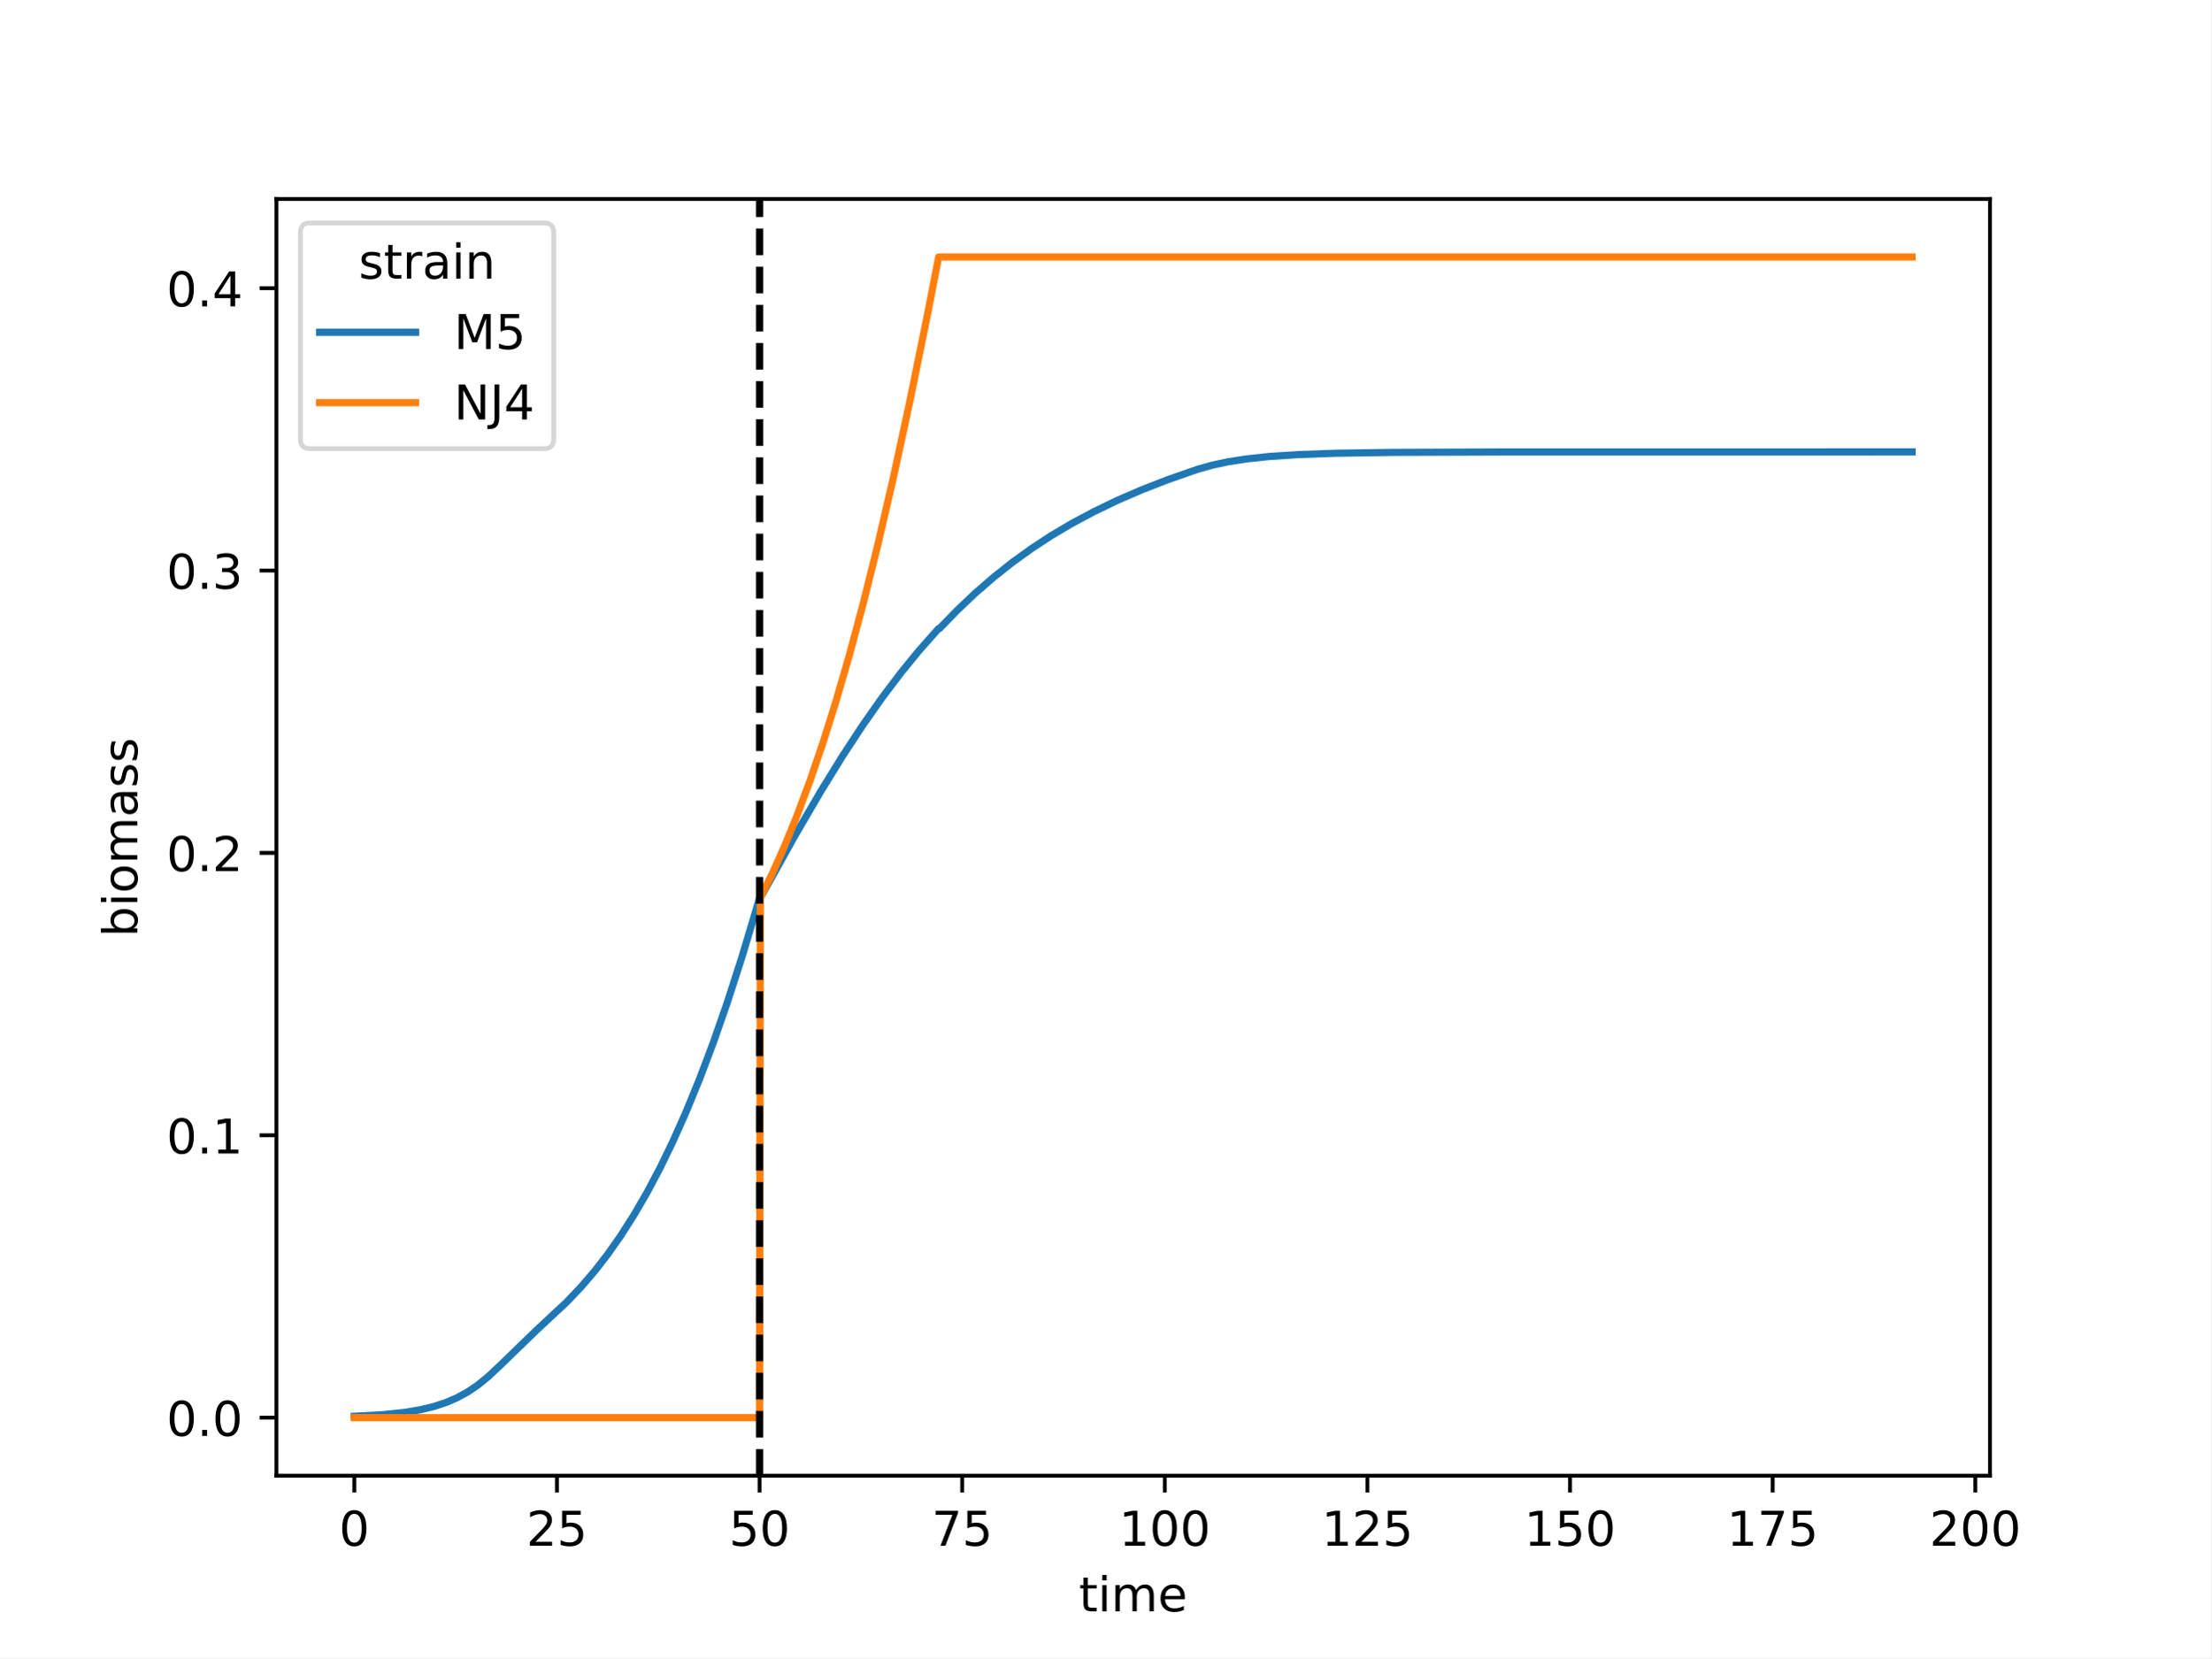
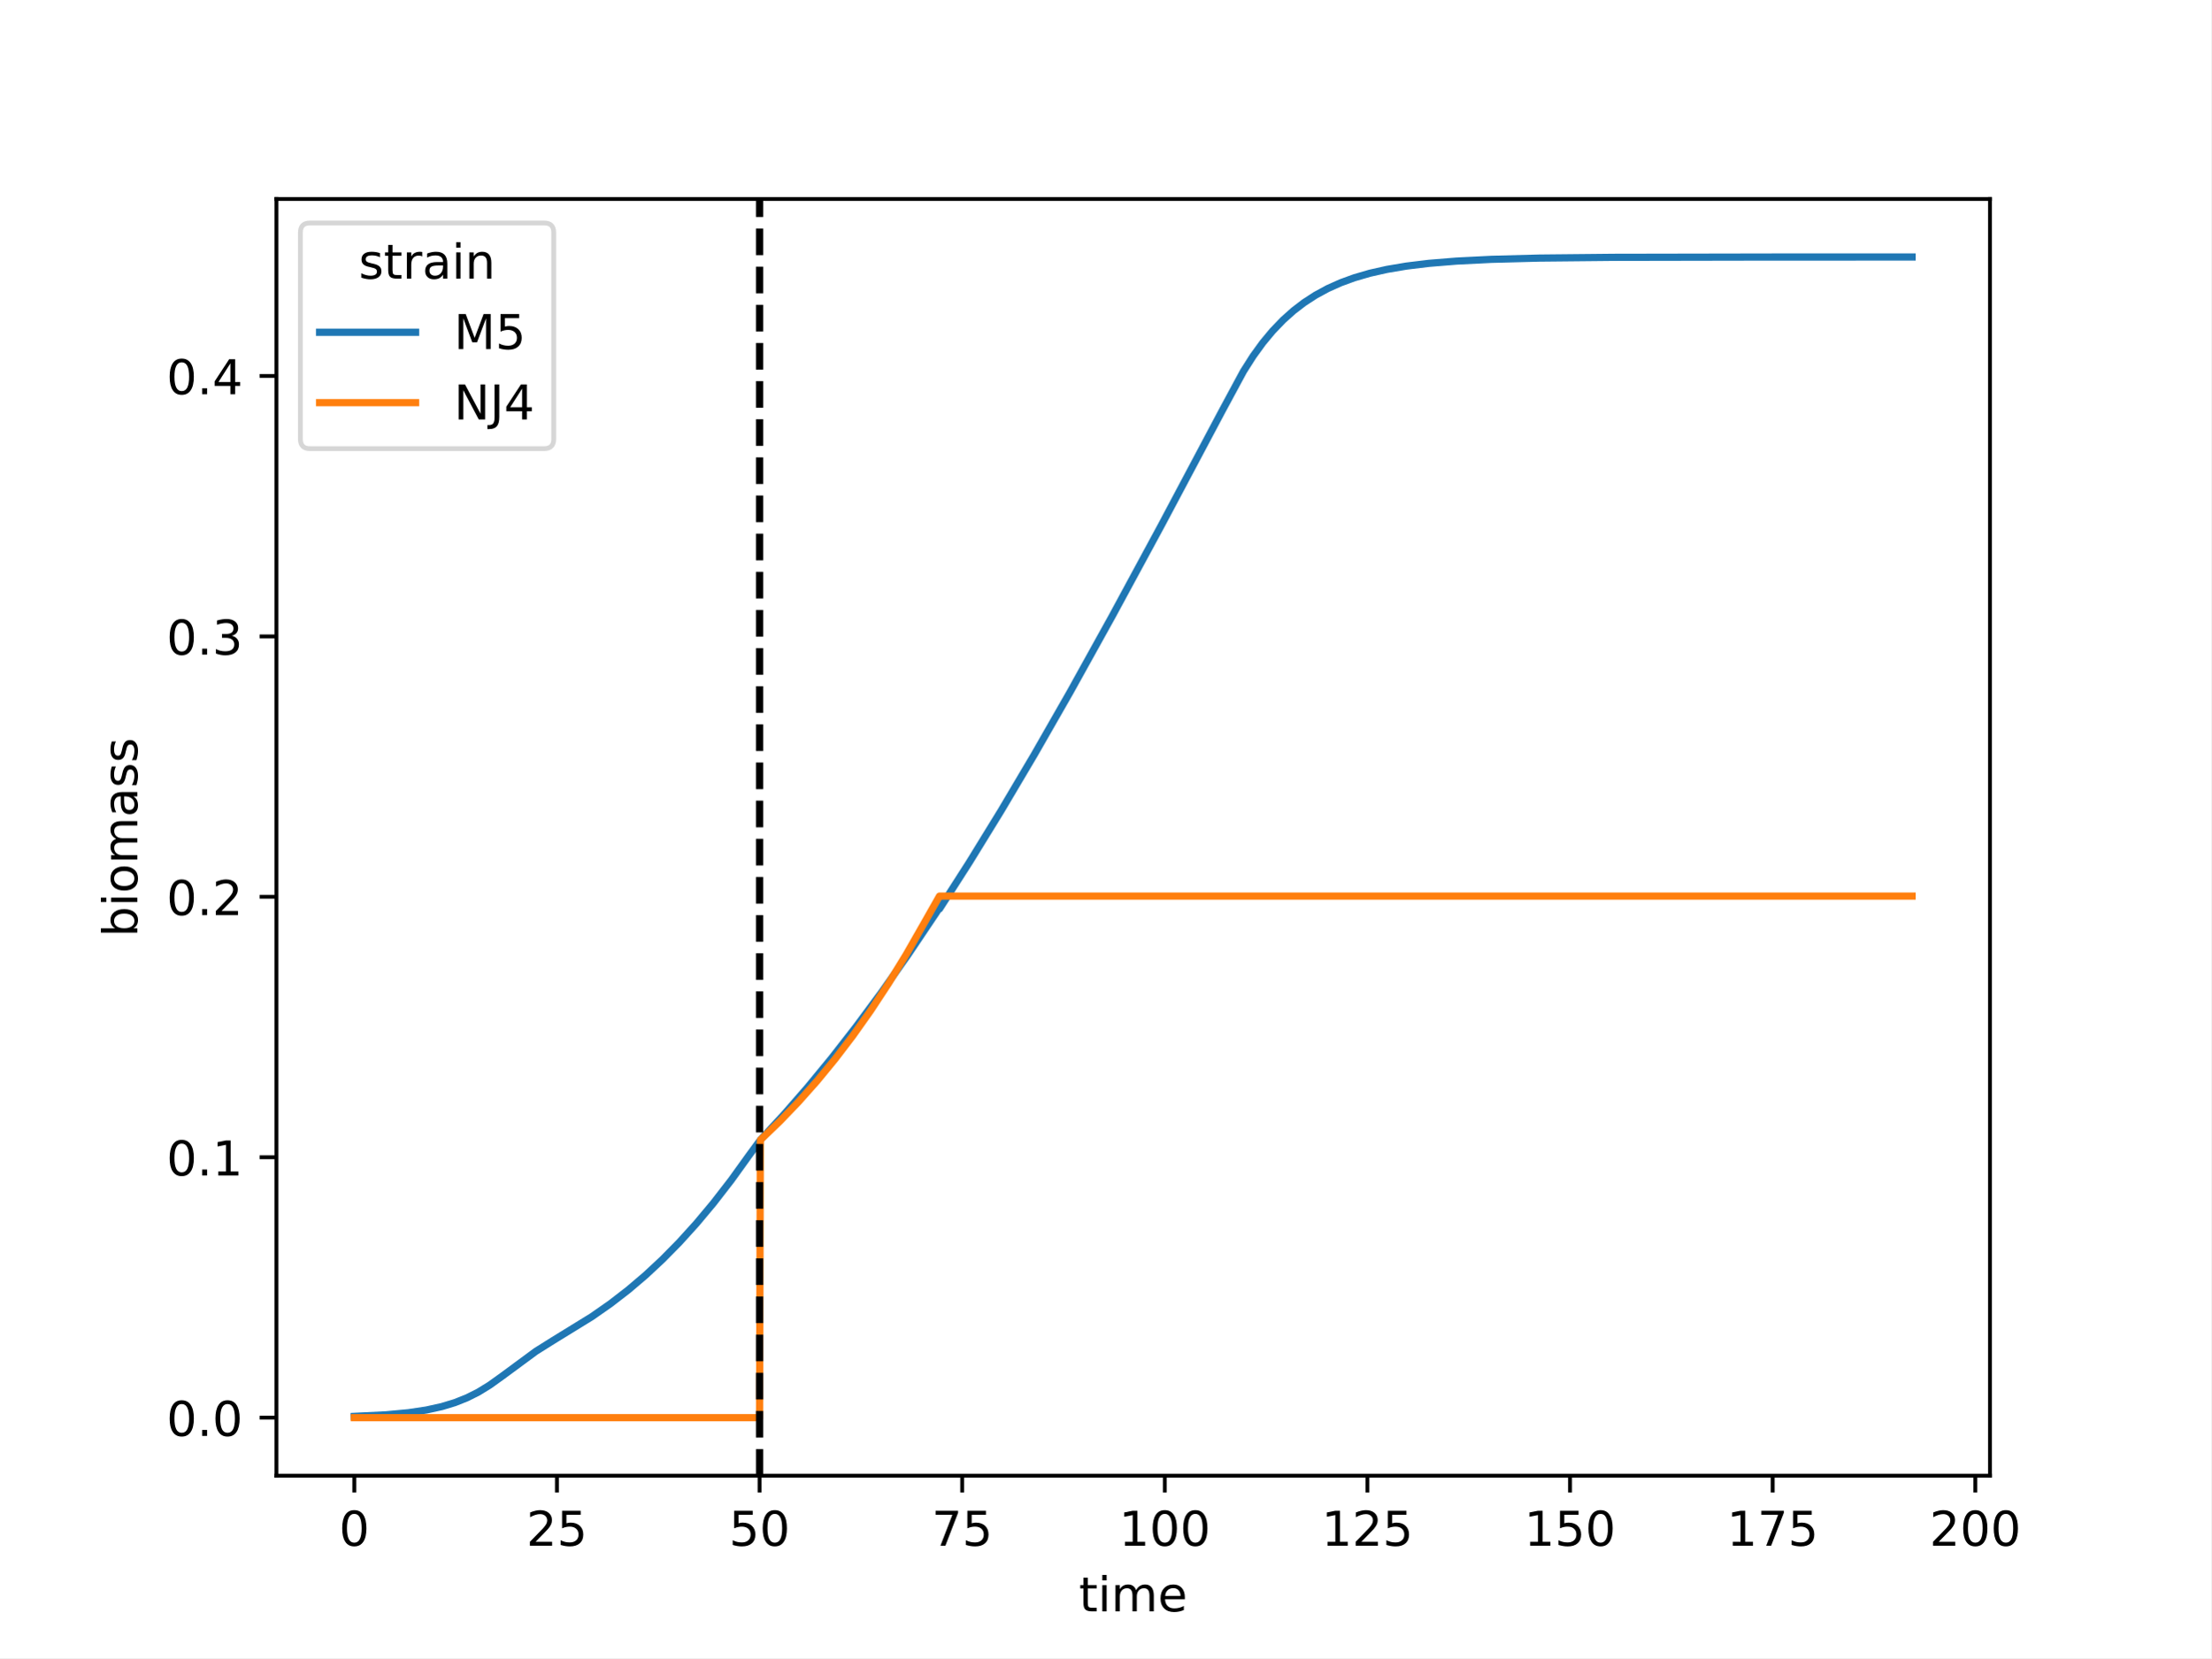
<svg xmlns="http://www.w3.org/2000/svg" xmlns:xlink="http://www.w3.org/1999/xlink" width="460.8pt" height="345.6pt" viewBox="0 0 460.8 345.6" version="1.1">
  <defs>
    <style type="text/css">*{stroke-linejoin: round; stroke-linecap: butt}</style>
  </defs>
  <g id="figure_1">
    <g id="patch_1">
      <path d="M 0 345.6  L 460.8 345.6  L 460.8 0  L 0 0  z " style="fill: #ffffff" />
    </g>
    <g id="axes_1">
      <g id="patch_2">
        <path d="M 57.6 307.584  L 414.72 307.584  L 414.72 41.472  L 57.6 41.472  z " style="fill: #ffffff" />
      </g>
      <g id="PolyCollection_1" />
      <g id="PolyCollection_2" />
      <g id="matplotlib.axis_1">
        <g id="xtick_1">
          <g id="line2d_1">
            <defs>
-               <path id="mce22912a58" d="M 0 0  L 0 3.5  " style="stroke: #000000; stroke-width: 0.8" />
-             </defs>
-             <g>
-               <use xlink:href="#mce22912a58" x="73.833" y="307.584" style="stroke: #000000; stroke-width: 0.8" />
+               <path id="m286e9ee985" d="M 0 0  L 0 3.5  " style="stroke: #000000; stroke-width: 0.8" />
+             </defs>
+             <g>
+               <use xlink:href="#m286e9ee985" x="73.833" y="307.584" style="stroke: #000000; stroke-width: 0.8" />
            </g>
          </g>
          <g id="text_1">
            <g transform="translate(70.65148 322.1824) scale(0.1 -0.1)">
              <defs>
                <path id="DejaVuSans-30" d="M 2034 4250  Q 1547 4250 1301 3770  Q 1056 3291 1056 2328  Q 1056 1369 1301 889  Q 1547 409 2034 409  Q 2525 409 2770 889  Q 3016 1369 3016 2328  Q 3016 3291 2770 3770  Q 2525 4250 2034 4250  z M 2034 4750  Q 2819 4750 3233 4129  Q 3647 3509 3647 2328  Q 3647 1150 3233 529  Q 2819 -91 2034 -91  Q 1250 -91 836 529  Q 422 1150 422 2328  Q 422 3509 836 4129  Q 1250 4750 2034 4750  z " transform="scale(0.015625)" />
              </defs>
              <use xlink:href="#DejaVuSans-30" />
            </g>
          </g>
        </g>
        <g id="xtick_2">
          <g id="line2d_2">
            <g>
-               <use xlink:href="#mce22912a58" x="116.061" y="307.584" style="stroke: #000000; stroke-width: 0.8" />
+               <use xlink:href="#m286e9ee985" x="116.061" y="307.584" style="stroke: #000000; stroke-width: 0.8" />
            </g>
          </g>
          <g id="text_2">
            <g transform="translate(109.699 322.1824) scale(0.1 -0.1)">
              <defs>
                <path id="DejaVuSans-32" d="M 1228 531  L 3431 531  L 3431 0  L 469 0  L 469 531  Q 828 903 1448 1529  Q 2069 2156 2228 2338  Q 2531 2678 2651 2914  Q 2772 3150 2772 3378  Q 2772 3750 2511 3984  Q 2250 4219 1831 4219  Q 1534 4219 1204 4116  Q 875 4013 500 3803  L 500 4441  Q 881 4594 1212 4672  Q 1544 4750 1819 4750  Q 2544 4750 2975 4387  Q 3406 4025 3406 3419  Q 3406 3131 3298 2873  Q 3191 2616 2906 2266  Q 2828 2175 2409 1742  Q 1991 1309 1228 531  z " transform="scale(0.015625)" />
                <path id="DejaVuSans-35" d="M 691 4666  L 3169 4666  L 3169 4134  L 1269 4134  L 1269 2991  Q 1406 3038 1543 3061  Q 1681 3084 1819 3084  Q 2600 3084 3056 2656  Q 3513 2228 3513 1497  Q 3513 744 3044 326  Q 2575 -91 1722 -91  Q 1428 -91 1123 -41  Q 819 9 494 109  L 494 744  Q 775 591 1075 516  Q 1375 441 1709 441  Q 2250 441 2565 725  Q 2881 1009 2881 1497  Q 2881 1984 2565 2268  Q 2250 2553 1709 2553  Q 1456 2553 1204 2497  Q 953 2441 691 2322  L 691 4666  z " transform="scale(0.015625)" />
              </defs>
              <use xlink:href="#DejaVuSans-32" />
              <use xlink:href="#DejaVuSans-35" x="63.623" />
            </g>
          </g>
        </g>
        <g id="xtick_3">
          <g id="line2d_3">
            <g>
-               <use xlink:href="#mce22912a58" x="158.29" y="307.584" style="stroke: #000000; stroke-width: 0.8" />
+               <use xlink:href="#m286e9ee985" x="158.29" y="307.584" style="stroke: #000000; stroke-width: 0.8" />
            </g>
          </g>
          <g id="text_3">
            <g transform="translate(151.9277 322.1824) scale(0.1 -0.1)">
              <use xlink:href="#DejaVuSans-35" />
              <use xlink:href="#DejaVuSans-30" x="63.623" />
            </g>
          </g>
        </g>
        <g id="xtick_4">
          <g id="line2d_4">
            <g>
-               <use xlink:href="#mce22912a58" x="200.519" y="307.584" style="stroke: #000000; stroke-width: 0.8" />
+               <use xlink:href="#m286e9ee985" x="200.519" y="307.584" style="stroke: #000000; stroke-width: 0.8" />
            </g>
          </g>
          <g id="text_4">
            <g transform="translate(194.1564 322.1824) scale(0.1 -0.1)">
              <defs>
                <path id="DejaVuSans-37" d="M 525 4666  L 3525 4666  L 3525 4397  L 1831 0  L 1172 0  L 2766 4134  L 525 4134  L 525 4666  z " transform="scale(0.015625)" />
              </defs>
              <use xlink:href="#DejaVuSans-37" />
              <use xlink:href="#DejaVuSans-35" x="63.623" />
            </g>
          </g>
        </g>
        <g id="xtick_5">
          <g id="line2d_5">
            <g>
-               <use xlink:href="#mce22912a58" x="242.748" y="307.584" style="stroke: #000000; stroke-width: 0.8" />
+               <use xlink:href="#m286e9ee985" x="242.748" y="307.584" style="stroke: #000000; stroke-width: 0.8" />
            </g>
          </g>
          <g id="text_5">
            <g transform="translate(233.2039 322.1824) scale(0.1 -0.1)">
              <defs>
                <path id="DejaVuSans-31" d="M 794 531  L 1825 531  L 1825 4091  L 703 3866  L 703 4441  L 1819 4666  L 2450 4666  L 2450 531  L 3481 531  L 3481 0  L 794 0  L 794 531  z " transform="scale(0.015625)" />
              </defs>
              <use xlink:href="#DejaVuSans-31" />
              <use xlink:href="#DejaVuSans-30" x="63.623" />
              <use xlink:href="#DejaVuSans-30" x="127.246" />
            </g>
          </g>
        </g>
        <g id="xtick_6">
          <g id="line2d_6">
            <g>
-               <use xlink:href="#mce22912a58" x="284.976" y="307.584" style="stroke: #000000; stroke-width: 0.8" />
+               <use xlink:href="#m286e9ee985" x="284.976" y="307.584" style="stroke: #000000; stroke-width: 0.8" />
            </g>
          </g>
          <g id="text_6">
            <g transform="translate(275.4327 322.1824) scale(0.1 -0.1)">
              <use xlink:href="#DejaVuSans-31" />
              <use xlink:href="#DejaVuSans-32" x="63.623" />
              <use xlink:href="#DejaVuSans-35" x="127.246" />
            </g>
          </g>
        </g>
        <g id="xtick_7">
          <g id="line2d_7">
            <g>
-               <use xlink:href="#mce22912a58" x="327.205" y="307.584" style="stroke: #000000; stroke-width: 0.8" />
+               <use xlink:href="#m286e9ee985" x="327.205" y="307.584" style="stroke: #000000; stroke-width: 0.8" />
            </g>
          </g>
          <g id="text_7">
            <g transform="translate(317.6614 322.1824) scale(0.1 -0.1)">
              <use xlink:href="#DejaVuSans-31" />
              <use xlink:href="#DejaVuSans-35" x="63.623" />
              <use xlink:href="#DejaVuSans-30" x="127.246" />
            </g>
          </g>
        </g>
        <g id="xtick_8">
          <g id="line2d_8">
            <g>
-               <use xlink:href="#mce22912a58" x="369.434" y="307.584" style="stroke: #000000; stroke-width: 0.8" />
+               <use xlink:href="#m286e9ee985" x="369.434" y="307.584" style="stroke: #000000; stroke-width: 0.8" />
            </g>
          </g>
          <g id="text_8">
            <g transform="translate(359.8902 322.1824) scale(0.1 -0.1)">
              <use xlink:href="#DejaVuSans-31" />
              <use xlink:href="#DejaVuSans-37" x="63.623" />
              <use xlink:href="#DejaVuSans-35" x="127.246" />
            </g>
          </g>
        </g>
        <g id="xtick_9">
          <g id="line2d_9">
            <g>
-               <use xlink:href="#mce22912a58" x="411.663" y="307.584" style="stroke: #000000; stroke-width: 0.8" />
+               <use xlink:href="#m286e9ee985" x="411.663" y="307.584" style="stroke: #000000; stroke-width: 0.8" />
            </g>
          </g>
          <g id="text_9">
            <g transform="translate(402.1189 322.1824) scale(0.1 -0.1)">
              <use xlink:href="#DejaVuSans-32" />
              <use xlink:href="#DejaVuSans-30" x="63.623" />
              <use xlink:href="#DejaVuSans-30" x="127.246" />
            </g>
          </g>
        </g>
        <g id="text_10">
          <g transform="translate(224.8639 335.8606) scale(0.1 -0.1)">
            <defs>
              <path id="DejaVuSans-74" d="M 1172 4494  L 1172 3500  L 2356 3500  L 2356 3053  L 1172 3053  L 1172 1153  Q 1172 725 1289 603  Q 1406 481 1766 481  L 2356 481  L 2356 0  L 1766 0  Q 1100 0 847 248  Q 594 497 594 1153  L 594 3053  L 172 3053  L 172 3500  L 594 3500  L 594 4494  L 1172 4494  z " transform="scale(0.015625)" />
              <path id="DejaVuSans-69" d="M 603 3500  L 1178 3500  L 1178 0  L 603 0  L 603 3500  z M 603 4863  L 1178 4863  L 1178 4134  L 603 4134  L 603 4863  z " transform="scale(0.015625)" />
              <path id="DejaVuSans-6d" d="M 3328 2828  Q 3544 3216 3844 3400  Q 4144 3584 4550 3584  Q 5097 3584 5394 3201  Q 5691 2819 5691 2113  L 5691 0  L 5113 0  L 5113 2094  Q 5113 2597 4934 2840  Q 4756 3084 4391 3084  Q 3944 3084 3684 2787  Q 3425 2491 3425 1978  L 3425 0  L 2847 0  L 2847 2094  Q 2847 2600 2669 2842  Q 2491 3084 2119 3084  Q 1678 3084 1418 2786  Q 1159 2488 1159 1978  L 1159 0  L 581 0  L 581 3500  L 1159 3500  L 1159 2956  Q 1356 3278 1631 3431  Q 1906 3584 2284 3584  Q 2666 3584 2933 3390  Q 3200 3197 3328 2828  z " transform="scale(0.015625)" />
              <path id="DejaVuSans-65" d="M 3597 1894  L 3597 1613  L 953 1613  Q 991 1019 1311 708  Q 1631 397 2203 397  Q 2534 397 2845 478  Q 3156 559 3463 722  L 3463 178  Q 3153 47 2828 -22  Q 2503 -91 2169 -91  Q 1331 -91 842 396  Q 353 884 353 1716  Q 353 2575 817 3079  Q 1281 3584 2069 3584  Q 2775 3584 3186 3129  Q 3597 2675 3597 1894  z M 3022 2063  Q 3016 2534 2758 2815  Q 2500 3097 2075 3097  Q 1594 3097 1305 2825  Q 1016 2553 972 2059  L 3022 2063  z " transform="scale(0.015625)" />
            </defs>
            <use xlink:href="#DejaVuSans-74" />
            <use xlink:href="#DejaVuSans-69" x="39.209" />
            <use xlink:href="#DejaVuSans-6d" x="66.992" />
            <use xlink:href="#DejaVuSans-65" x="164.404" />
          </g>
        </g>
      </g>
      <g id="matplotlib.axis_2">
        <g id="ytick_1">
          <g id="line2d_10">
            <defs>
-               <path id="m9ebeabb5bf" d="M 0 0  L -3.5 0  " style="stroke: #000000; stroke-width: 0.8" />
-             </defs>
-             <g>
-               <use xlink:href="#m9ebeabb5bf" x="57.6" y="295.488" style="stroke: #000000; stroke-width: 0.8" />
+               <path id="ma075851912" d="M 0 0  L -3.5 0  " style="stroke: #000000; stroke-width: 0.8" />
+             </defs>
+             <g>
+               <use xlink:href="#ma075851912" x="57.6" y="295.488" style="stroke: #000000; stroke-width: 0.8" />
            </g>
          </g>
          <g id="text_11">
            <g transform="translate(34.69687 299.2872) scale(0.1 -0.1)">
              <defs>
                <path id="DejaVuSans-2e" d="M 684 794  L 1344 794  L 1344 0  L 684 0  L 684 794  z " transform="scale(0.015625)" />
              </defs>
              <use xlink:href="#DejaVuSans-30" />
              <use xlink:href="#DejaVuSans-2e" x="63.623" />
              <use xlink:href="#DejaVuSans-30" x="95.41" />
            </g>
          </g>
        </g>
        <g id="ytick_2">
          <g id="line2d_11">
            <g>
-               <use xlink:href="#m9ebeabb5bf" x="57.6" y="236.629" style="stroke: #000000; stroke-width: 0.8" />
+               <use xlink:href="#ma075851912" x="57.6" y="241.205" style="stroke: #000000; stroke-width: 0.8" />
            </g>
          </g>
          <g id="text_12">
-             <g transform="translate(34.69687 240.4287) scale(0.1 -0.1)">
+             <g transform="translate(34.69687 245.0043) scale(0.1 -0.1)">
              <use xlink:href="#DejaVuSans-30" />
              <use xlink:href="#DejaVuSans-2e" x="63.623" />
              <use xlink:href="#DejaVuSans-31" x="95.41" />
            </g>
          </g>
        </g>
        <g id="ytick_3">
          <g id="line2d_12">
            <g>
-               <use xlink:href="#m9ebeabb5bf" x="57.6" y="177.771" style="stroke: #000000; stroke-width: 0.8" />
+               <use xlink:href="#ma075851912" x="57.6" y="186.922" style="stroke: #000000; stroke-width: 0.8" />
            </g>
          </g>
          <g id="text_13">
-             <g transform="translate(34.69687 181.5701) scale(0.1 -0.1)">
+             <g transform="translate(34.69687 190.7213) scale(0.1 -0.1)">
              <use xlink:href="#DejaVuSans-30" />
              <use xlink:href="#DejaVuSans-2e" x="63.623" />
              <use xlink:href="#DejaVuSans-32" x="95.41" />
            </g>
          </g>
        </g>
        <g id="ytick_4">
          <g id="line2d_13">
            <g>
-               <use xlink:href="#m9ebeabb5bf" x="57.6" y="118.912" style="stroke: #000000; stroke-width: 0.8" />
+               <use xlink:href="#ma075851912" x="57.6" y="132.639" style="stroke: #000000; stroke-width: 0.8" />
            </g>
          </g>
          <g id="text_14">
-             <g transform="translate(34.69687 122.7116) scale(0.1 -0.1)">
+             <g transform="translate(34.69687 136.4383) scale(0.1 -0.1)">
              <defs>
                <path id="DejaVuSans-33" d="M 2597 2516  Q 3050 2419 3304 2112  Q 3559 1806 3559 1356  Q 3559 666 3084 287  Q 2609 -91 1734 -91  Q 1441 -91 1130 -33  Q 819 25 488 141  L 488 750  Q 750 597 1062 519  Q 1375 441 1716 441  Q 2309 441 2620 675  Q 2931 909 2931 1356  Q 2931 1769 2642 2001  Q 2353 2234 1838 2234  L 1294 2234  L 1294 2753  L 1863 2753  Q 2328 2753 2575 2939  Q 2822 3125 2822 3475  Q 2822 3834 2567 4026  Q 2313 4219 1838 4219  Q 1578 4219 1281 4162  Q 984 4106 628 3988  L 628 4550  Q 988 4650 1302 4700  Q 1616 4750 1894 4750  Q 2613 4750 3031 4423  Q 3450 4097 3450 3541  Q 3450 3153 3228 2886  Q 3006 2619 2597 2516  z " transform="scale(0.015625)" />
              </defs>
              <use xlink:href="#DejaVuSans-30" />
              <use xlink:href="#DejaVuSans-2e" x="63.623" />
              <use xlink:href="#DejaVuSans-33" x="95.41" />
            </g>
          </g>
        </g>
        <g id="ytick_5">
          <g id="line2d_14">
            <g>
-               <use xlink:href="#m9ebeabb5bf" x="57.6" y="60.054" style="stroke: #000000; stroke-width: 0.8" />
+               <use xlink:href="#ma075851912" x="57.6" y="78.356" style="stroke: #000000; stroke-width: 0.8" />
            </g>
          </g>
          <g id="text_15">
-             <g transform="translate(34.69687 63.85305) scale(0.1 -0.1)">
+             <g transform="translate(34.69687 82.15538) scale(0.1 -0.1)">
              <defs>
                <path id="DejaVuSans-34" d="M 2419 4116  L 825 1625  L 2419 1625  L 2419 4116  z M 2253 4666  L 3047 4666  L 3047 1625  L 3713 1625  L 3713 1100  L 3047 1100  L 3047 0  L 2419 0  L 2419 1100  L 313 1100  L 313 1709  L 2253 4666  z " transform="scale(0.015625)" />
              </defs>
              <use xlink:href="#DejaVuSans-30" />
              <use xlink:href="#DejaVuSans-2e" x="63.623" />
              <use xlink:href="#DejaVuSans-34" x="95.41" />
            </g>
          </g>
        </g>
        <g id="text_16">
          <g transform="translate(28.61719 195.2944) rotate(-90) scale(0.1 -0.1)">
            <defs>
              <path id="DejaVuSans-62" d="M 3116 1747  Q 3116 2381 2855 2742  Q 2594 3103 2138 3103  Q 1681 3103 1420 2742  Q 1159 2381 1159 1747  Q 1159 1113 1420 752  Q 1681 391 2138 391  Q 2594 391 2855 752  Q 3116 1113 3116 1747  z M 1159 2969  Q 1341 3281 1617 3432  Q 1894 3584 2278 3584  Q 2916 3584 3314 3078  Q 3713 2572 3713 1747  Q 3713 922 3314 415  Q 2916 -91 2278 -91  Q 1894 -91 1617 61  Q 1341 213 1159 525  L 1159 0  L 581 0  L 581 4863  L 1159 4863  L 1159 2969  z " transform="scale(0.015625)" />
              <path id="DejaVuSans-6f" d="M 1959 3097  Q 1497 3097 1228 2736  Q 959 2375 959 1747  Q 959 1119 1226 758  Q 1494 397 1959 397  Q 2419 397 2687 759  Q 2956 1122 2956 1747  Q 2956 2369 2687 2733  Q 2419 3097 1959 3097  z M 1959 3584  Q 2709 3584 3137 3096  Q 3566 2609 3566 1747  Q 3566 888 3137 398  Q 2709 -91 1959 -91  Q 1206 -91 779 398  Q 353 888 353 1747  Q 353 2609 779 3096  Q 1206 3584 1959 3584  z " transform="scale(0.015625)" />
              <path id="DejaVuSans-61" d="M 2194 1759  Q 1497 1759 1228 1600  Q 959 1441 959 1056  Q 959 750 1161 570  Q 1363 391 1709 391  Q 2188 391 2477 730  Q 2766 1069 2766 1631  L 2766 1759  L 2194 1759  z M 3341 1997  L 3341 0  L 2766 0  L 2766 531  Q 2569 213 2275 61  Q 1981 -91 1556 -91  Q 1019 -91 701 211  Q 384 513 384 1019  Q 384 1609 779 1909  Q 1175 2209 1959 2209  L 2766 2209  L 2766 2266  Q 2766 2663 2505 2880  Q 2244 3097 1772 3097  Q 1472 3097 1187 3025  Q 903 2953 641 2809  L 641 3341  Q 956 3463 1253 3523  Q 1550 3584 1831 3584  Q 2591 3584 2966 3190  Q 3341 2797 3341 1997  z " transform="scale(0.015625)" />
              <path id="DejaVuSans-73" d="M 2834 3397  L 2834 2853  Q 2591 2978 2328 3040  Q 2066 3103 1784 3103  Q 1356 3103 1142 2972  Q 928 2841 928 2578  Q 928 2378 1081 2264  Q 1234 2150 1697 2047  L 1894 2003  Q 2506 1872 2764 1633  Q 3022 1394 3022 966  Q 3022 478 2636 193  Q 2250 -91 1575 -91  Q 1294 -91 989 -36  Q 684 19 347 128  L 347 722  Q 666 556 975 473  Q 1284 391 1588 391  Q 1994 391 2212 530  Q 2431 669 2431 922  Q 2431 1156 2273 1281  Q 2116 1406 1581 1522  L 1381 1569  Q 847 1681 609 1914  Q 372 2147 372 2553  Q 372 3047 722 3315  Q 1072 3584 1716 3584  Q 2034 3584 2315 3537  Q 2597 3491 2834 3397  z " transform="scale(0.015625)" />
            </defs>
            <use xlink:href="#DejaVuSans-62" />
            <use xlink:href="#DejaVuSans-69" x="63.477" />
            <use xlink:href="#DejaVuSans-6f" x="91.26" />
            <use xlink:href="#DejaVuSans-6d" x="152.441" />
            <use xlink:href="#DejaVuSans-61" x="249.854" />
            <use xlink:href="#DejaVuSans-73" x="311.133" />
            <use xlink:href="#DejaVuSans-73" x="363.232" />
          </g>
        </g>
      </g>
      <g id="line2d_15">
-         <path d="M 73.833 295.194  L 79.914 294.855  L 84.305 294.392  L 87.684 293.822  L 90.555 293.12  L 93.089 292.273  L 95.285 291.318  L 97.481 290.113  L 99.508 288.741  L 101.704 286.959  L 104.237 284.589  L 111.839 277.222  L 118.088 271.396  L 121.129 268.199  L 124 264.844  L 126.703 261.348  L 129.406 257.495  L 132.108 253.257  L 134.811 248.604  L 137.514 243.509  L 140.216 237.946  L 142.919 231.89  L 145.79 224.889  L 148.662 217.281  L 151.534 209.045  L 154.574 199.627  L 157.615 189.48  L 158.29 187.125  L 158.459 187.125  L 165.722 174.066  L 170.959 165.088  L 175.52 157.688  L 179.742 151.246  L 183.796 145.467  L 187.681 140.323  L 191.398 135.763  L 195.114 131.553  L 195.62 131.006  L 195.789 131.006  L 199.505 127.177  L 203.222 123.657  L 207.107 120.287  L 210.992 117.209  L 215.046 114.284  L 219.1 111.634  L 223.322 109.133  L 227.883 106.69  L 232.782 104.324  L 237.849 102.125  L 243.423 99.957  L 249.504 97.834  L 252.545 96.972  L 255.923 96.25  L 259.808 95.647  L 264.538 95.145  L 270.45 94.753  L 278.389 94.467  L 290.213 94.287  L 313.016 94.204  L 398.487 94.192  L 398.487 94.192  " clip-path="url(#p00d24fec18)" style="fill: none; stroke: #1f77b4; stroke-width: 1.5; stroke-linecap: square" />
+         <path d="M 73.833 295.217  L 80.42 294.895  L 85.15 294.452  L 88.866 293.891  L 92.076 293.179  L 94.778 292.357  L 97.312 291.35  L 99.677 290.163  L 102.042 288.71  L 104.744 286.771  L 111.67 281.664  L 115.217 279.436  L 123.325 274.445  L 127.21 271.733  L 130.926 268.862  L 134.473 265.846  L 138.02 262.545  L 141.568 258.943  L 145.115 255.027  L 148.662 250.787  L 152.378 245.991  L 156.094 240.828  L 158.459 237.606  L 163.358 232.319  L 168.256 226.701  L 173.324 220.542  L 178.391 214.035  L 183.627 206.953  L 189.202 199.031  L 194.945 190.482  L 195.62 189.452  L 195.789 189.452  L 202.039 179.692  L 208.627 168.976  L 215.552 157.281  L 222.985 144.289  L 231.768 128.45  L 242.072 109.403  L 254.741 85.543  L 259.132 77.402  L 261.159 74.211  L 263.186 71.418  L 265.213 68.98  L 267.409 66.695  L 269.605 64.733  L 271.801 63.055  L 274.166 61.52  L 276.7 60.143  L 279.402 58.931  L 282.274 57.883  L 285.483 56.948  L 289.03 56.147  L 293.084 55.459  L 297.814 54.883  L 303.557 54.413  L 310.82 54.05  L 320.786 53.79  L 336.327 53.632  L 369.265 53.57  L 398.487 53.568  L 398.487 53.568  " clip-path="url(#pc49d42be5f)" style="fill: none; stroke: #1f77b4; stroke-width: 1.5; stroke-linecap: square" />
      </g>
      <g id="line2d_16">
-         <path d="M 73.833 295.488  L 158.29 295.488  L 158.459 187.125  L 160.993 181.965  L 163.527 176.294  L 166.06 170.087  L 168.763 162.847  L 171.466 154.94  L 174.168 146.342  L 177.04 136.43  L 179.911 125.713  L 182.952 113.488  L 186.161 99.612  L 189.539 83.985  L 193.256 65.707  L 195.62 53.568  L 398.487 53.568  L 398.487 53.568  " clip-path="url(#p00d24fec18)" style="fill: none; stroke: #ff7f0e; stroke-width: 1.5; stroke-linecap: square" />
+         <path d="M 73.833 295.488  L 158.29 295.488  L 158.459 237.606  L 162.513 233.709  L 166.398 229.663  L 170.283 225.286  L 173.999 220.766  L 177.715 215.895  L 181.432 210.649  L 185.148 205.005  L 188.864 198.941  L 192.58 192.437  L 195.789 186.776  L 398.487 186.776  L 398.487 186.776  " clip-path="url(#pc49d42be5f)" style="fill: none; stroke: #ff7f0e; stroke-width: 1.5; stroke-linecap: square" />
      </g>
      <g id="line2d_17" />
      <g id="line2d_18" />
      <g id="line2d_19">
-         <path d="M 158.29 307.584  L 158.29 41.472  " clip-path="url(#p00d24fec18)" style="fill: none; stroke-dasharray: 5.55,2.4; stroke-dashoffset: 0; stroke: #000000; stroke-width: 1.5" />
+         <path d="M 158.29 307.584  L 158.29 41.472  " clip-path="url(#pc49d42be5f)" style="fill: none; stroke-dasharray: 5.55,2.4; stroke-dashoffset: 0; stroke: #000000; stroke-width: 1.5" />
      </g>
      <g id="patch_3">
        <path d="M 57.6 307.584  L 57.6 41.472  " style="fill: none; stroke: #000000; stroke-width: 0.8; stroke-linejoin: miter; stroke-linecap: square" />
      </g>
      <g id="patch_4">
        <path d="M 414.72 307.584  L 414.72 41.472  " style="fill: none; stroke: #000000; stroke-width: 0.8; stroke-linejoin: miter; stroke-linecap: square" />
      </g>
      <g id="patch_5">
        <path d="M 57.6 307.584  L 414.72 307.584  " style="fill: none; stroke: #000000; stroke-width: 0.8; stroke-linejoin: miter; stroke-linecap: square" />
      </g>
      <g id="patch_6">
        <path d="M 57.6 41.472  L 414.72 41.472  " style="fill: none; stroke: #000000; stroke-width: 0.8; stroke-linejoin: miter; stroke-linecap: square" />
      </g>
      <g id="legend_1">
        <g id="patch_7">
          <path d="M 64.6 93.506  L 113.394 93.506  Q 115.394 93.506 115.394 91.506  L 115.394 48.472  Q 115.394 46.472 113.394 46.472  L 64.6 46.472  Q 62.6 46.472 62.6 48.472  L 62.6 91.506  Q 62.6 93.506 64.6 93.506  z " style="fill: #ffffff; opacity: 0.8; stroke: #cccccc; stroke-linejoin: miter" />
        </g>
        <g id="text_17">
          <g transform="translate(74.75469 58.07044) scale(0.1 -0.1)">
            <defs>
              <path id="DejaVuSans-72" d="M 2631 2963  Q 2534 3019 2420 3045  Q 2306 3072 2169 3072  Q 1681 3072 1420 2755  Q 1159 2438 1159 1844  L 1159 0  L 581 0  L 581 3500  L 1159 3500  L 1159 2956  Q 1341 3275 1631 3429  Q 1922 3584 2338 3584  Q 2397 3584 2469 3576  Q 2541 3569 2628 3553  L 2631 2963  z " transform="scale(0.015625)" />
              <path id="DejaVuSans-6e" d="M 3513 2113  L 3513 0  L 2938 0  L 2938 2094  Q 2938 2591 2744 2837  Q 2550 3084 2163 3084  Q 1697 3084 1428 2787  Q 1159 2491 1159 1978  L 1159 0  L 581 0  L 581 3500  L 1159 3500  L 1159 2956  Q 1366 3272 1645 3428  Q 1925 3584 2291 3584  Q 2894 3584 3203 3211  Q 3513 2838 3513 2113  z " transform="scale(0.015625)" />
            </defs>
            <use xlink:href="#DejaVuSans-73" />
            <use xlink:href="#DejaVuSans-74" x="52.1" />
            <use xlink:href="#DejaVuSans-72" x="91.309" />
            <use xlink:href="#DejaVuSans-61" x="132.422" />
            <use xlink:href="#DejaVuSans-69" x="193.701" />
            <use xlink:href="#DejaVuSans-6e" x="221.484" />
          </g>
        </g>
        <g id="line2d_20">
          <path d="M 66.6 69.249  L 76.6 69.249  L 86.6 69.249  " style="fill: none; stroke: #1f77b4; stroke-width: 1.5; stroke-linecap: square" />
        </g>
        <g id="text_18">
          <g transform="translate(94.6 72.74856) scale(0.1 -0.1)">
            <defs>
              <path id="DejaVuSans-4d" d="M 628 4666  L 1569 4666  L 2759 1491  L 3956 4666  L 4897 4666  L 4897 0  L 4281 0  L 4281 4097  L 3078 897  L 2444 897  L 1241 4097  L 1241 0  L 628 0  L 628 4666  z " transform="scale(0.015625)" />
            </defs>
            <use xlink:href="#DejaVuSans-4d" />
            <use xlink:href="#DejaVuSans-35" x="86.279" />
          </g>
        </g>
        <g id="line2d_21">
          <path d="M 66.6 83.927  L 76.6 83.927  L 86.6 83.927  " style="fill: none; stroke: #ff7f0e; stroke-width: 1.5; stroke-linecap: square" />
        </g>
        <g id="text_19">
          <g transform="translate(94.6 87.42669) scale(0.1 -0.1)">
            <defs>
              <path id="DejaVuSans-4e" d="M 628 4666  L 1478 4666  L 3547 763  L 3547 4666  L 4159 4666  L 4159 0  L 3309 0  L 1241 3903  L 1241 0  L 628 0  L 628 4666  z " transform="scale(0.015625)" />
              <path id="DejaVuSans-4a" d="M 628 4666  L 1259 4666  L 1259 325  Q 1259 -519 939 -900  Q 619 -1281 -91 -1281  L -331 -1281  L -331 -750  L -134 -750  Q 284 -750 456 -515  Q 628 -281 628 325  L 628 4666  z " transform="scale(0.015625)" />
            </defs>
            <use xlink:href="#DejaVuSans-4e" />
            <use xlink:href="#DejaVuSans-4a" x="74.805" />
            <use xlink:href="#DejaVuSans-34" x="104.297" />
          </g>
        </g>
      </g>
    </g>
  </g>
  <defs>
-     <clipPath id="p00d24fec18">
+     <clipPath id="pc49d42be5f">
      <rect x="57.6" y="41.472" width="357.12" height="266.112" />
    </clipPath>
  </defs>
</svg>
